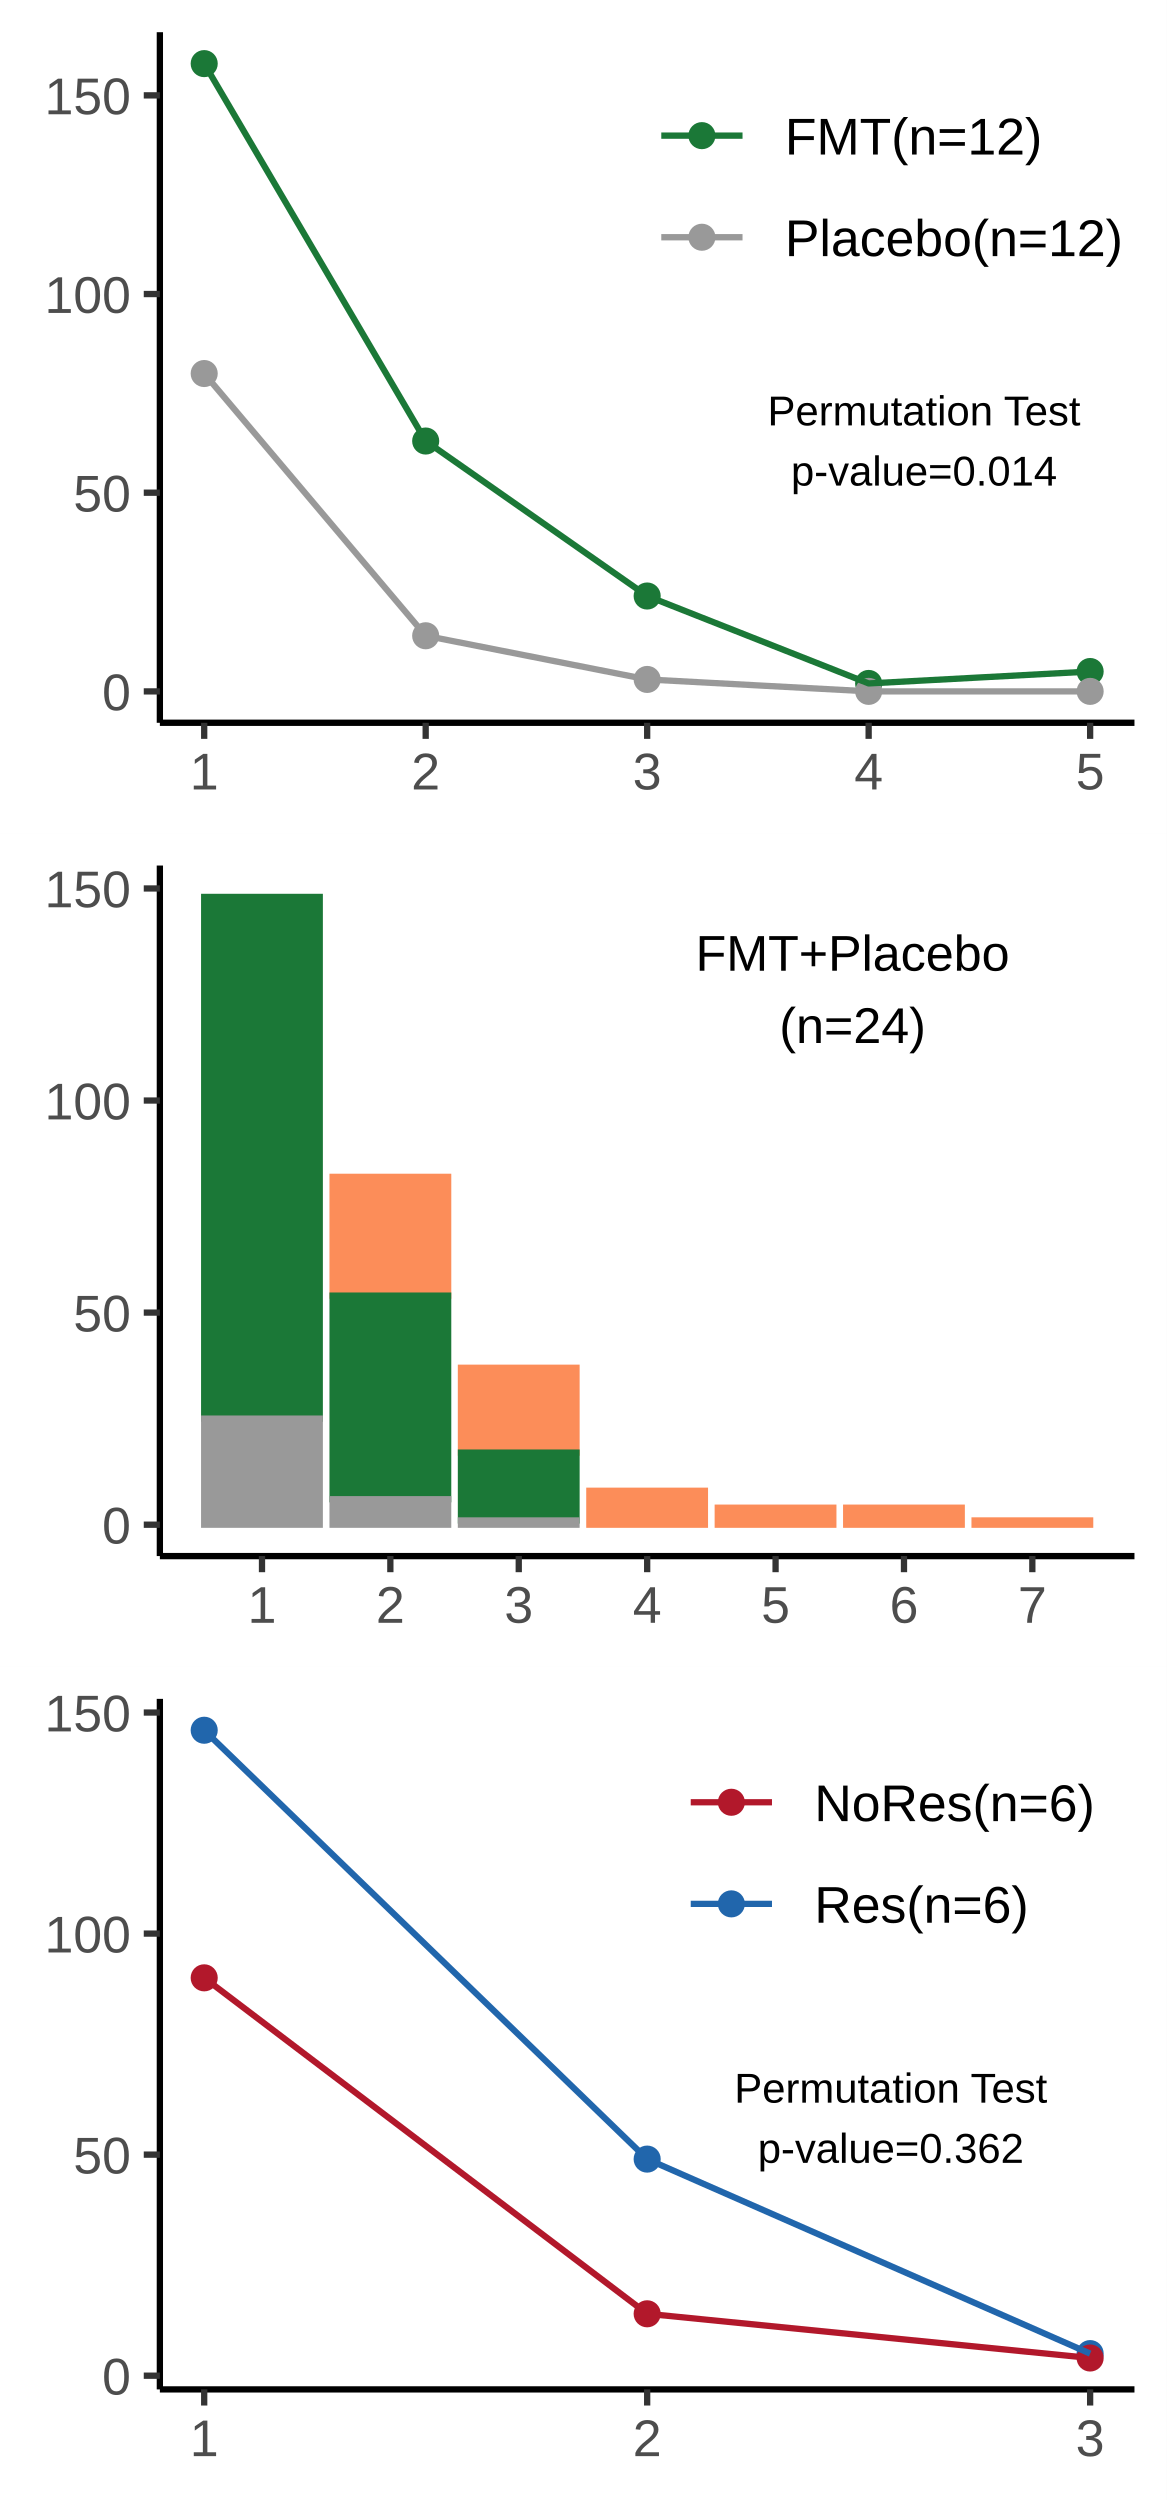
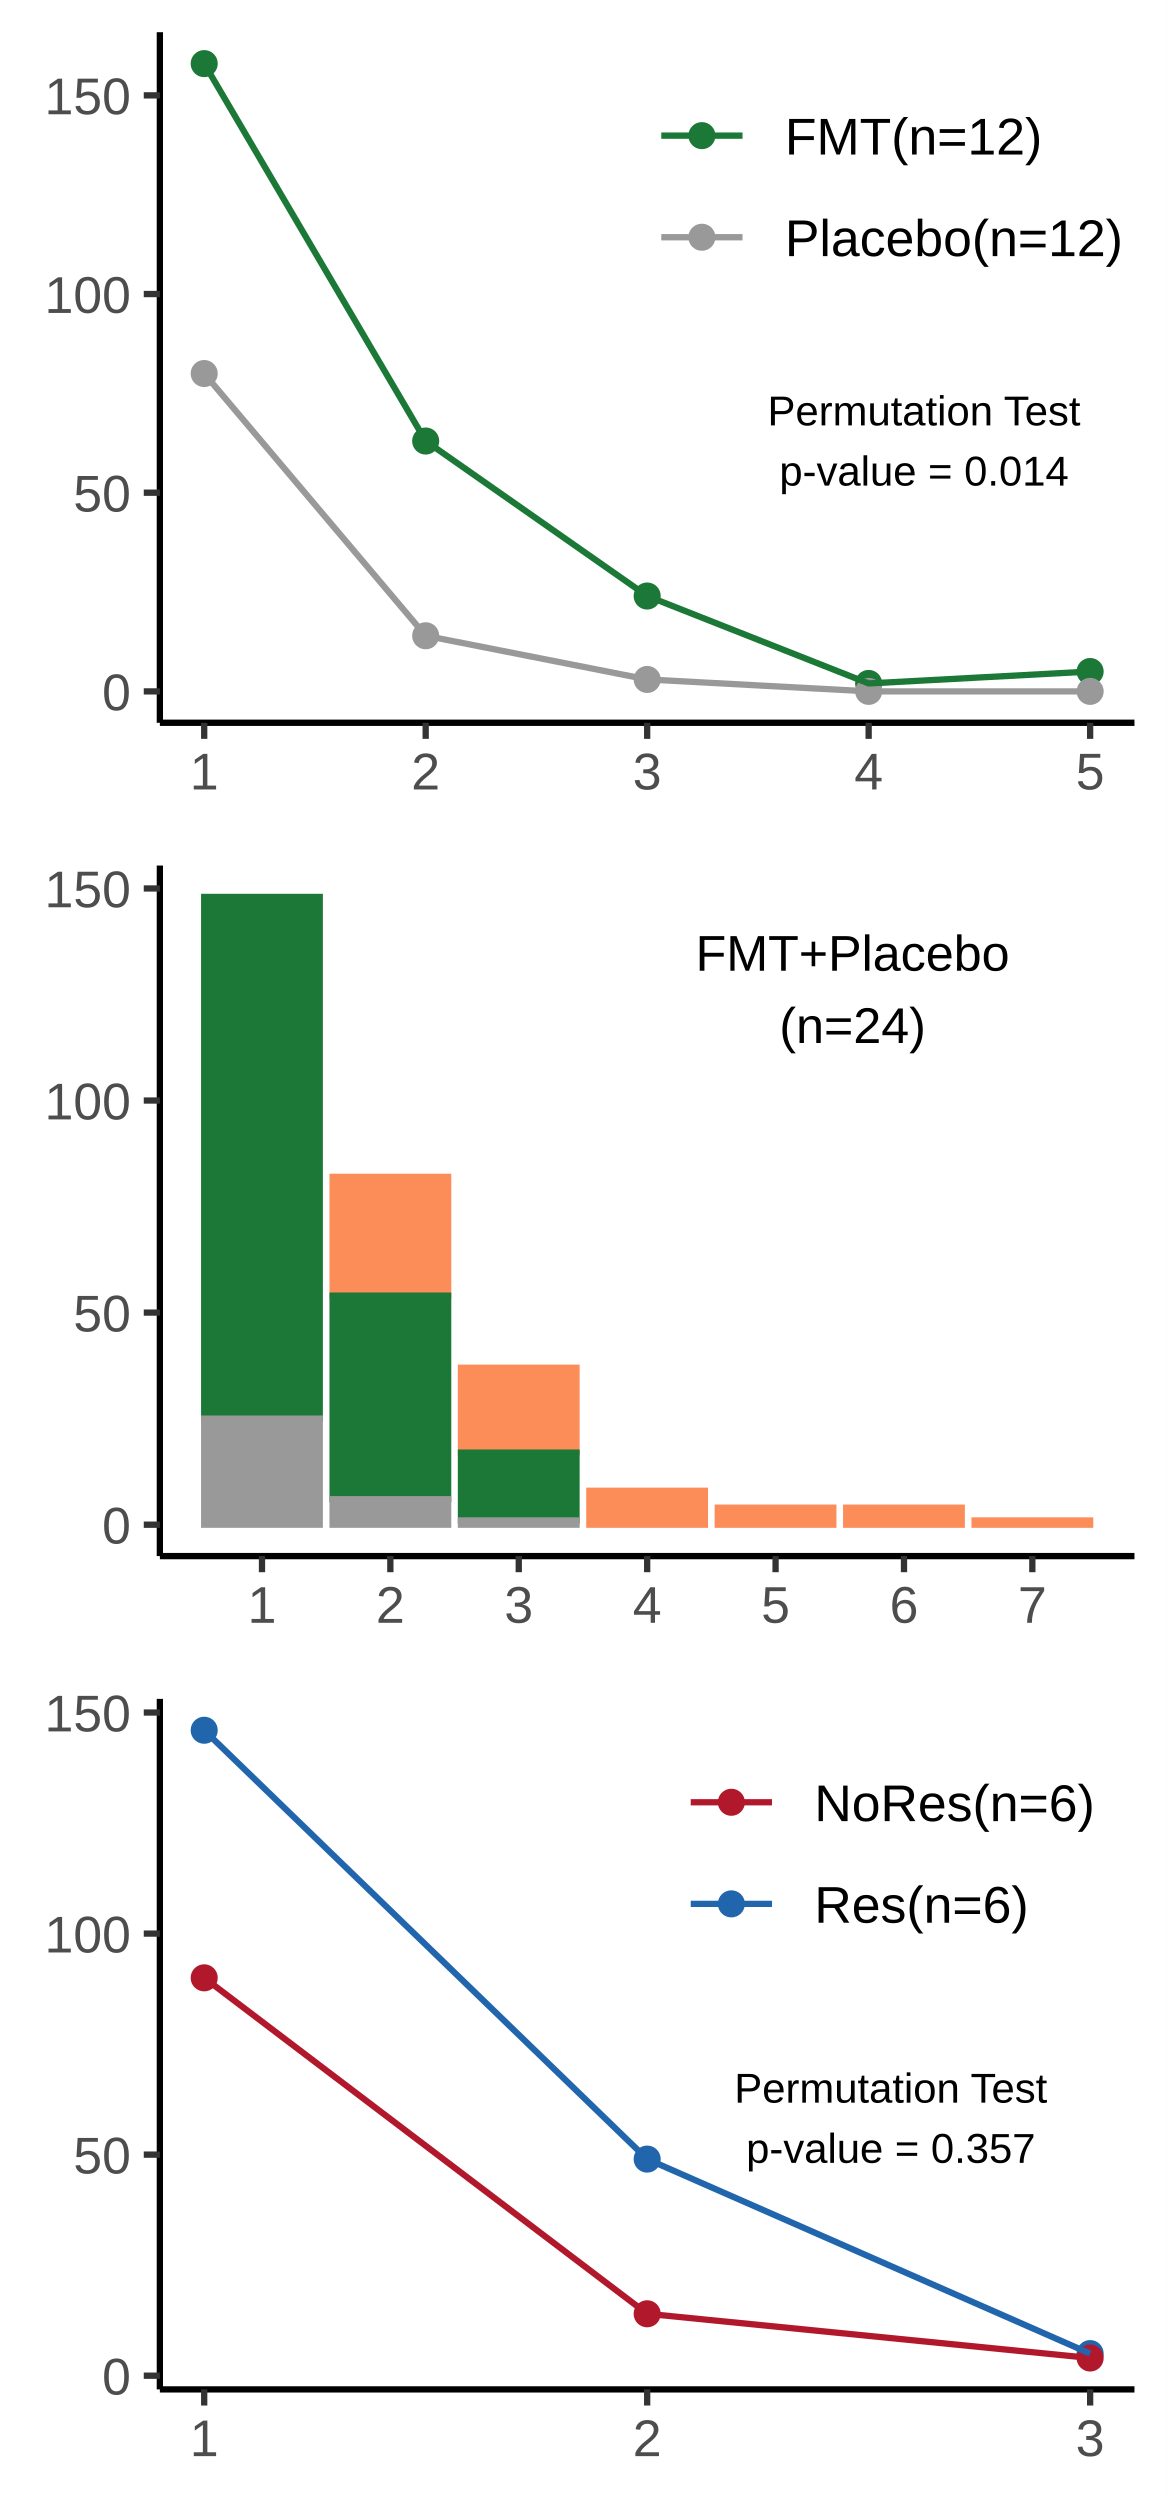
<svg xmlns="http://www.w3.org/2000/svg" class="svglite" width="198.43pt" height="425.20pt" viewBox="0 0 198.43 425.20">
  <defs>
    <style type="text/css">
    .svglite line, .svglite polyline, .svglite polygon, .svglite path, .svglite rect, .svglite circle {
      fill: none;
      stroke: #000000;
      stroke-linecap: round;
      stroke-linejoin: round;
      stroke-miterlimit: 10.00;
    }
    .svglite text {
      white-space: pre;
    }
  </style>
  </defs>
  <rect width="100%" height="100%" style="stroke: none; fill: none;" />
  <defs>
    <clipPath id="cpMC4wMHwxOTguNDN8MC4wMHw0MjUuMjA=">
      <rect x="0.00" y="0.00" width="198.43" height="425.20" />
    </clipPath>
  </defs>
  <g clip-path="url(#cpMC4wMHwxOTguNDN8MC4wMHw0MjUuMjA=)">
</g>
  <defs>
    <clipPath id="cpMC4wMHwxOTguNDN8MC4wMHwxNDEuNzM=">
      <rect x="0.00" y="0.00" width="198.43" height="141.73" />
    </clipPath>
  </defs>
  <g clip-path="url(#cpMC4wMHwxOTguNDN8MC4wMHwxNDEuNzM=)">
    <rect x="0.00" y="0" width="198.43" height="141.73" style="stroke-width: 1.07; stroke: #FFFFFF; fill: #FFFFFF;" />
  </g>
  <g clip-path="url(#cpMC4wMHwxOTguNDN8MC4wMHw0MjUuMjA=)">
</g>
  <defs>
    <clipPath id="cpMjcuMTl8MTkyLjk1fDUuNDh8MTIyLjkz">
      <rect x="27.19" y="5.48" width="165.75" height="117.45" />
    </clipPath>
  </defs>
  <g clip-path="url(#cpMjcuMTl8MTkyLjk1fDUuNDh8MTIyLjkz)">
    <rect x="27.19" y="5.48" width="165.75" height="117.45" style="stroke-width: 1.07; stroke: none; fill: #FFFFFF;" />
    <circle cx="34.73" cy="10.82" r="1.95" style="stroke-width: 0.71; stroke: #1B7837; fill: #1B7837;" />
    <circle cx="34.73" cy="63.53" r="1.95" style="stroke-width: 0.71; stroke: #999999; fill: #999999;" />
    <circle cx="72.40" cy="75.01" r="1.95" style="stroke-width: 0.71; stroke: #1B7837; fill: #1B7837;" />
    <circle cx="72.40" cy="108.13" r="1.95" style="stroke-width: 0.71; stroke: #999999; fill: #999999;" />
    <circle cx="110.07" cy="101.37" r="1.95" style="stroke-width: 0.71; stroke: #1B7837; fill: #1B7837;" />
    <circle cx="110.07" cy="115.56" r="1.95" style="stroke-width: 0.71; stroke: #999999; fill: #999999;" />
    <circle cx="147.74" cy="116.24" r="1.95" style="stroke-width: 0.71; stroke: #1B7837; fill: #1B7837;" />
    <circle cx="147.74" cy="117.59" r="1.95" style="stroke-width: 0.71; stroke: #999999; fill: #999999;" />
    <circle cx="185.41" cy="114.21" r="1.95" style="stroke-width: 0.71; stroke: #1B7837; fill: #1B7837;" />
    <circle cx="185.41" cy="117.59" r="1.95" style="stroke-width: 0.71; stroke: #999999; fill: #999999;" />
    <polyline points="34.73,10.82 72.40,75.01 110.07,101.37 147.74,116.24 185.41,114.21 " style="stroke-width: 1.07; stroke: #1B7837; stroke-linecap: butt;" />
    <polyline points="34.73,63.53 72.40,108.13 110.07,115.56 147.74,117.59 185.41,117.59 " style="stroke-width: 1.07; stroke: #999999; stroke-linecap: butt;" />
    <text x="157.16" y="72.35" text-anchor="middle" style="font-size: 7.11px; font-family: &quot;Liberation Sans&quot;;" textLength="61.90px" lengthAdjust="spacingAndGlyphs">Permutation Test </text>
-     <text x="157.16" y="82.59" text-anchor="middle" style="font-size: 7.11px; font-family: &quot;Liberation Sans&quot;;" textLength="54.86px" lengthAdjust="spacingAndGlyphs"> p-value=0.014</text>
+     <text x="157.16" y="82.59" text-anchor="middle" style="font-size: 7.11px; font-family: &quot;Liberation Sans&quot;;" textLength="59.38px" lengthAdjust="spacingAndGlyphs"> p-value = 0.014</text>
  </g>
  <g clip-path="url(#cpMC4wMHwxOTguNDN8MC4wMHw0MjUuMjA=)">
    <polyline points="27.19,122.93 27.19,5.48 " style="stroke-width: 1.07; stroke-linecap: butt;" />
    <text x="22.26" y="120.80" text-anchor="end" style="font-size: 8.80px;fill: #4D4D4D; font-family: &quot;Liberation Sans&quot;;" textLength="5.59px" lengthAdjust="spacingAndGlyphs">0</text>
    <text x="22.26" y="87.01" text-anchor="end" style="font-size: 8.80px;fill: #4D4D4D; font-family: &quot;Liberation Sans&quot;;" textLength="11.19px" lengthAdjust="spacingAndGlyphs">50</text>
    <text x="22.26" y="53.22" text-anchor="end" style="font-size: 8.80px;fill: #4D4D4D; font-family: &quot;Liberation Sans&quot;;" textLength="16.78px" lengthAdjust="spacingAndGlyphs">100</text>
    <text x="22.26" y="19.43" text-anchor="end" style="font-size: 8.80px;fill: #4D4D4D; font-family: &quot;Liberation Sans&quot;;" textLength="16.78px" lengthAdjust="spacingAndGlyphs">150</text>
    <polyline points="24.45,117.59 27.19,117.59 " style="stroke-width: 1.07; stroke: #333333; stroke-linecap: butt;" />
    <polyline points="24.45,83.80 27.19,83.80 " style="stroke-width: 1.07; stroke: #333333; stroke-linecap: butt;" />
    <polyline points="24.45,50.01 27.19,50.01 " style="stroke-width: 1.07; stroke: #333333; stroke-linecap: butt;" />
    <polyline points="24.45,16.22 27.19,16.22 " style="stroke-width: 1.07; stroke: #333333; stroke-linecap: butt;" />
    <polyline points="27.19,122.93 192.95,122.93 " style="stroke-width: 1.07; stroke-linecap: butt;" />
    <polyline points="34.73,125.67 34.73,122.93 " style="stroke-width: 1.07; stroke: #333333; stroke-linecap: butt;" />
    <polyline points="72.40,125.67 72.40,122.93 " style="stroke-width: 1.07; stroke: #333333; stroke-linecap: butt;" />
    <polyline points="110.07,125.67 110.07,122.93 " style="stroke-width: 1.07; stroke: #333333; stroke-linecap: butt;" />
    <polyline points="147.74,125.67 147.74,122.93 " style="stroke-width: 1.07; stroke: #333333; stroke-linecap: butt;" />
    <polyline points="185.41,125.67 185.41,122.93 " style="stroke-width: 1.07; stroke: #333333; stroke-linecap: butt;" />
    <text x="34.73" y="134.27" text-anchor="middle" style="font-size: 8.80px;fill: #4D4D4D; font-family: &quot;Liberation Sans&quot;;" textLength="5.59px" lengthAdjust="spacingAndGlyphs">1</text>
    <text x="72.40" y="134.27" text-anchor="middle" style="font-size: 8.80px;fill: #4D4D4D; font-family: &quot;Liberation Sans&quot;;" textLength="5.59px" lengthAdjust="spacingAndGlyphs">2</text>
    <text x="110.07" y="134.27" text-anchor="middle" style="font-size: 8.80px;fill: #4D4D4D; font-family: &quot;Liberation Sans&quot;;" textLength="5.59px" lengthAdjust="spacingAndGlyphs">3</text>
    <text x="147.74" y="134.27" text-anchor="middle" style="font-size: 8.80px;fill: #4D4D4D; font-family: &quot;Liberation Sans&quot;;" textLength="5.59px" lengthAdjust="spacingAndGlyphs">4</text>
    <text x="185.41" y="134.27" text-anchor="middle" style="font-size: 8.80px;fill: #4D4D4D; font-family: &quot;Liberation Sans&quot;;" textLength="5.59px" lengthAdjust="spacingAndGlyphs">5</text>
    <rect x="105.26" y="3.47" width="92.50" height="51.00" style="stroke-width: 1.07; stroke: none; fill: #FFFFFF;" />
    <circle cx="119.38" cy="23.07" r="1.95" style="stroke-width: 0.71; stroke: #1B7837; fill: #1B7837;" />
    <line x1="112.47" y1="23.07" x2="126.29" y2="23.07" style="stroke-width: 1.07; stroke: #1B7837; stroke-linecap: butt;" />
    <circle cx="119.38" cy="40.35" r="1.95" style="stroke-width: 0.71; stroke: #999999; fill: #999999;" />
    <line x1="112.47" y1="40.35" x2="126.29" y2="40.35" style="stroke-width: 1.07; stroke: #999999; stroke-linecap: butt;" />
    <text x="133.50" y="26.28" style="font-size: 8.80px; font-family: &quot;Liberation Sans&quot;;" textLength="49.02px" lengthAdjust="spacingAndGlyphs">FMT(n=12)</text>
    <text x="133.50" y="43.56" style="font-size: 8.80px; font-family: &quot;Liberation Sans&quot;;" textLength="65.38px" lengthAdjust="spacingAndGlyphs">Placebo(n=12)</text>
  </g>
  <defs>
    <clipPath id="cpMC4wMHwxOTguNDN8MTQxLjczfDI4My40Ng==">
      <rect x="0.00" y="141.73" width="198.43" height="141.73" />
    </clipPath>
  </defs>
  <g clip-path="url(#cpMC4wMHwxOTguNDN8MTQxLjczfDI4My40Ng==)">
    <rect x="0.00" y="141.73" width="198.43" height="141.73" style="stroke-width: 1.07; stroke: #FFFFFF; fill: #FFFFFF;" />
  </g>
  <g clip-path="url(#cpMC4wMHwxOTguNDN8MC4wMHw0MjUuMjA=)">
</g>
  <defs>
    <clipPath id="cpMjcuMTl8MTkyLjk1fDE0Ny4yMXwyNjQuNjY=">
      <rect x="27.19" y="147.21" width="165.75" height="117.45" />
    </clipPath>
  </defs>
  <g clip-path="url(#cpMjcuMTl8MTkyLjk1fDE0Ny4yMXwyNjQuNjY=)">
    <rect x="27.19" y="147.21" width="165.75" height="117.45" style="stroke-width: 1.07; stroke: none; fill: #FFFFFF;" />
    <rect x="56.57" y="200.16" width="19.65" height="20.20" style="stroke-width: 1.07; stroke: #FC8D59; stroke-linecap: butt; stroke-linejoin: miter; fill: #FC8D59;" />
    <rect x="78.40" y="232.63" width="19.65" height="14.43" style="stroke-width: 1.07; stroke: #FC8D59; stroke-linecap: butt; stroke-linejoin: miter; fill: #FC8D59;" />
    <rect x="100.24" y="253.55" width="19.65" height="5.77" style="stroke-width: 1.07; stroke: #FC8D59; stroke-linecap: butt; stroke-linejoin: miter; fill: #FC8D59;" />
    <rect x="122.08" y="256.43" width="19.65" height="2.89" style="stroke-width: 1.07; stroke: #FC8D59; stroke-linecap: butt; stroke-linejoin: miter; fill: #FC8D59;" />
    <rect x="143.92" y="256.43" width="19.65" height="2.89" style="stroke-width: 1.07; stroke: #FC8D59; stroke-linecap: butt; stroke-linejoin: miter; fill: #FC8D59;" />
    <rect x="165.76" y="258.60" width="19.65" height="0.72" style="stroke-width: 1.07; stroke: #FC8D59; stroke-linecap: butt; stroke-linejoin: miter; fill: #FC8D59;" />
    <rect x="34.73" y="152.55" width="19.65" height="88.73" style="stroke-width: 1.07; stroke: #1B7837; stroke-linecap: butt; stroke-linejoin: miter; fill: #1B7837;" />
    <rect x="56.57" y="220.36" width="19.65" height="34.63" style="stroke-width: 1.07; stroke: #1B7837; stroke-linecap: butt; stroke-linejoin: miter; fill: #1B7837;" />
    <rect x="78.40" y="247.06" width="19.65" height="11.54" style="stroke-width: 1.07; stroke: #1B7837; stroke-linecap: butt; stroke-linejoin: miter; fill: #1B7837;" />
    <rect x="34.73" y="241.28" width="19.65" height="18.04" style="stroke-width: 1.07; stroke: #999999; stroke-linecap: butt; stroke-linejoin: miter; fill: #999999;" />
    <rect x="56.57" y="254.99" width="19.65" height="4.33" style="stroke-width: 1.07; stroke: #999999; stroke-linecap: butt; stroke-linejoin: miter; fill: #999999;" />
    <rect x="78.40" y="258.60" width="19.65" height="0.72" style="stroke-width: 1.07; stroke: #999999; stroke-linecap: butt; stroke-linejoin: miter; fill: #999999;" />
    <text x="145.01" y="165.10" text-anchor="middle" style="font-size: 8.54px; font-family: &quot;Liberation Sans&quot;;" textLength="57.95px" lengthAdjust="spacingAndGlyphs">FMT+Placebo</text>
    <text x="145.01" y="177.39" text-anchor="middle" style="font-size: 8.54px; font-family: &quot;Liberation Sans&quot;;" textLength="30.07px" lengthAdjust="spacingAndGlyphs">(n=24)</text>
  </g>
  <g clip-path="url(#cpMC4wMHwxOTguNDN8MC4wMHw0MjUuMjA=)">
    <polyline points="27.19,264.66 27.19,147.21 " style="stroke-width: 1.07; stroke-linecap: butt;" />
    <text x="22.26" y="262.53" text-anchor="end" style="font-size: 8.80px;fill: #4D4D4D; font-family: &quot;Liberation Sans&quot;;" textLength="5.59px" lengthAdjust="spacingAndGlyphs">0</text>
    <text x="22.26" y="226.46" text-anchor="end" style="font-size: 8.80px;fill: #4D4D4D; font-family: &quot;Liberation Sans&quot;;" textLength="11.19px" lengthAdjust="spacingAndGlyphs">50</text>
    <text x="22.26" y="190.39" text-anchor="end" style="font-size: 8.80px;fill: #4D4D4D; font-family: &quot;Liberation Sans&quot;;" textLength="16.78px" lengthAdjust="spacingAndGlyphs">100</text>
    <text x="22.26" y="154.31" text-anchor="end" style="font-size: 8.80px;fill: #4D4D4D; font-family: &quot;Liberation Sans&quot;;" textLength="16.78px" lengthAdjust="spacingAndGlyphs">150</text>
    <polyline points="24.45,259.32 27.19,259.32 " style="stroke-width: 1.07; stroke: #333333; stroke-linecap: butt;" />
    <polyline points="24.45,223.25 27.19,223.25 " style="stroke-width: 1.07; stroke: #333333; stroke-linecap: butt;" />
    <polyline points="24.45,187.18 27.19,187.18 " style="stroke-width: 1.07; stroke: #333333; stroke-linecap: butt;" />
    <polyline points="24.45,151.11 27.19,151.11 " style="stroke-width: 1.07; stroke: #333333; stroke-linecap: butt;" />
    <polyline points="27.19,264.66 192.95,264.66 " style="stroke-width: 1.07; stroke-linecap: butt;" />
    <polyline points="44.56,267.40 44.56,264.66 " style="stroke-width: 1.07; stroke: #333333; stroke-linecap: butt;" />
    <polyline points="66.39,267.40 66.39,264.66 " style="stroke-width: 1.07; stroke: #333333; stroke-linecap: butt;" />
    <polyline points="88.23,267.40 88.23,264.66 " style="stroke-width: 1.07; stroke: #333333; stroke-linecap: butt;" />
    <polyline points="110.07,267.40 110.07,264.66 " style="stroke-width: 1.07; stroke: #333333; stroke-linecap: butt;" />
    <polyline points="131.91,267.40 131.91,264.66 " style="stroke-width: 1.07; stroke: #333333; stroke-linecap: butt;" />
    <polyline points="153.75,267.40 153.75,264.66 " style="stroke-width: 1.07; stroke: #333333; stroke-linecap: butt;" />
    <polyline points="175.58,267.40 175.58,264.66 " style="stroke-width: 1.07; stroke: #333333; stroke-linecap: butt;" />
    <text x="44.56" y="276.01" text-anchor="middle" style="font-size: 8.80px;fill: #4D4D4D; font-family: &quot;Liberation Sans&quot;;" textLength="5.59px" lengthAdjust="spacingAndGlyphs">1</text>
    <text x="66.39" y="276.01" text-anchor="middle" style="font-size: 8.80px;fill: #4D4D4D; font-family: &quot;Liberation Sans&quot;;" textLength="5.59px" lengthAdjust="spacingAndGlyphs">2</text>
    <text x="88.23" y="276.01" text-anchor="middle" style="font-size: 8.80px;fill: #4D4D4D; font-family: &quot;Liberation Sans&quot;;" textLength="5.59px" lengthAdjust="spacingAndGlyphs">3</text>
    <text x="110.07" y="276.01" text-anchor="middle" style="font-size: 8.80px;fill: #4D4D4D; font-family: &quot;Liberation Sans&quot;;" textLength="5.59px" lengthAdjust="spacingAndGlyphs">4</text>
    <text x="131.91" y="276.01" text-anchor="middle" style="font-size: 8.80px;fill: #4D4D4D; font-family: &quot;Liberation Sans&quot;;" textLength="5.59px" lengthAdjust="spacingAndGlyphs">5</text>
    <text x="153.75" y="276.01" text-anchor="middle" style="font-size: 8.80px;fill: #4D4D4D; font-family: &quot;Liberation Sans&quot;;" textLength="5.59px" lengthAdjust="spacingAndGlyphs">6</text>
    <text x="175.58" y="276.01" text-anchor="middle" style="font-size: 8.80px;fill: #4D4D4D; font-family: &quot;Liberation Sans&quot;;" textLength="5.59px" lengthAdjust="spacingAndGlyphs">7</text>
  </g>
  <defs>
    <clipPath id="cpMC4wMHwxOTguNDN8MjgzLjQ2fDQyNS4yMA==">
      <rect x="0.00" y="283.46" width="198.43" height="141.73" />
    </clipPath>
  </defs>
  <g clip-path="url(#cpMC4wMHwxOTguNDN8MjgzLjQ2fDQyNS4yMA==)">
    <rect x="0.00" y="283.46" width="198.43" height="141.73" style="stroke-width: 1.07; stroke: #FFFFFF; fill: #FFFFFF;" />
  </g>
  <g clip-path="url(#cpMC4wMHwxOTguNDN8MC4wMHw0MjUuMjA=)">
</g>
  <defs>
    <clipPath id="cpMjcuMTl8MTkyLjk1fDI4OC45NHw0MDYuMzk=">
      <rect x="27.19" y="288.94" width="165.75" height="117.45" />
    </clipPath>
  </defs>
  <g clip-path="url(#cpMjcuMTl8MTkyLjk1fDI4OC45NHw0MDYuMzk=)">
    <rect x="27.19" y="288.94" width="165.75" height="117.45" style="stroke-width: 1.07; stroke: none; fill: #FFFFFF;" />
    <circle cx="34.73" cy="294.28" r="1.95" style="stroke-width: 0.71; stroke: #2166AC; fill: #2166AC;" />
    <circle cx="34.73" cy="336.39" r="1.95" style="stroke-width: 0.71; stroke: #B2182B; fill: #B2182B;" />
    <circle cx="110.07" cy="367.22" r="1.95" style="stroke-width: 0.71; stroke: #2166AC; fill: #2166AC;" />
    <circle cx="110.07" cy="393.53" r="1.95" style="stroke-width: 0.71; stroke: #B2182B; fill: #B2182B;" />
    <circle cx="185.41" cy="400.30" r="1.95" style="stroke-width: 0.71; stroke: #2166AC; fill: #2166AC;" />
    <circle cx="185.41" cy="401.05" r="1.95" style="stroke-width: 0.71; stroke: #B2182B; fill: #B2182B;" />
    <polyline points="34.73,336.39 110.07,393.53 185.41,401.05 " style="stroke-width: 1.07; stroke: #B2182B; stroke-linecap: butt;" />
    <polyline points="34.73,294.28 110.07,367.22 185.41,400.30 " style="stroke-width: 1.07; stroke: #2166AC; stroke-linecap: butt;" />
    <text x="151.51" y="357.62" text-anchor="middle" style="font-size: 7.11px; font-family: &quot;Liberation Sans&quot;;" textLength="61.90px" lengthAdjust="spacingAndGlyphs">Permutation Test </text>
-     <text x="151.51" y="367.86" text-anchor="middle" style="font-size: 7.11px; font-family: &quot;Liberation Sans&quot;;" textLength="54.86px" lengthAdjust="spacingAndGlyphs"> p-value=0.362</text>
+     <text x="151.51" y="367.86" text-anchor="middle" style="font-size: 7.11px; font-family: &quot;Liberation Sans&quot;;" textLength="59.38px" lengthAdjust="spacingAndGlyphs"> p-value = 0.357</text>
  </g>
  <g clip-path="url(#cpMC4wMHwxOTguNDN8MC4wMHw0MjUuMjA=)">
    <polyline points="27.19,406.39 27.19,288.94 " style="stroke-width: 1.07; stroke-linecap: butt;" />
    <text x="22.26" y="407.27" text-anchor="end" style="font-size: 8.80px;fill: #4D4D4D; font-family: &quot;Liberation Sans&quot;;" textLength="5.59px" lengthAdjust="spacingAndGlyphs">0</text>
    <text x="22.26" y="369.67" text-anchor="end" style="font-size: 8.80px;fill: #4D4D4D; font-family: &quot;Liberation Sans&quot;;" textLength="11.19px" lengthAdjust="spacingAndGlyphs">50</text>
    <text x="22.26" y="332.08" text-anchor="end" style="font-size: 8.80px;fill: #4D4D4D; font-family: &quot;Liberation Sans&quot;;" textLength="16.78px" lengthAdjust="spacingAndGlyphs">100</text>
    <text x="22.26" y="294.48" text-anchor="end" style="font-size: 8.80px;fill: #4D4D4D; font-family: &quot;Liberation Sans&quot;;" textLength="16.78px" lengthAdjust="spacingAndGlyphs">150</text>
    <polyline points="24.45,404.06 27.19,404.06 " style="stroke-width: 1.07; stroke: #333333; stroke-linecap: butt;" />
    <polyline points="24.45,366.46 27.19,366.46 " style="stroke-width: 1.07; stroke: #333333; stroke-linecap: butt;" />
    <polyline points="24.45,328.87 27.19,328.87 " style="stroke-width: 1.07; stroke: #333333; stroke-linecap: butt;" />
    <polyline points="24.45,291.27 27.19,291.27 " style="stroke-width: 1.07; stroke: #333333; stroke-linecap: butt;" />
    <polyline points="27.19,406.39 192.95,406.39 " style="stroke-width: 1.07; stroke-linecap: butt;" />
    <polyline points="34.73,409.13 34.73,406.39 " style="stroke-width: 1.07; stroke: #333333; stroke-linecap: butt;" />
    <polyline points="110.07,409.13 110.07,406.39 " style="stroke-width: 1.07; stroke: #333333; stroke-linecap: butt;" />
    <polyline points="185.41,409.13 185.41,406.39 " style="stroke-width: 1.07; stroke: #333333; stroke-linecap: butt;" />
    <text x="34.73" y="417.74" text-anchor="middle" style="font-size: 8.80px;fill: #4D4D4D; font-family: &quot;Liberation Sans&quot;;" textLength="5.59px" lengthAdjust="spacingAndGlyphs">1</text>
    <text x="110.07" y="417.74" text-anchor="middle" style="font-size: 8.80px;fill: #4D4D4D; font-family: &quot;Liberation Sans&quot;;" textLength="5.59px" lengthAdjust="spacingAndGlyphs">2</text>
    <text x="185.41" y="417.74" text-anchor="middle" style="font-size: 8.80px;fill: #4D4D4D; font-family: &quot;Liberation Sans&quot;;" textLength="5.59px" lengthAdjust="spacingAndGlyphs">3</text>
    <rect x="110.27" y="286.93" width="82.48" height="51.00" style="stroke-width: 1.07; stroke: none; fill: #FFFFFF;" />
    <circle cx="124.39" cy="306.53" r="1.95" style="stroke-width: 0.71; stroke: #B2182B; fill: #B2182B;" />
    <line x1="117.48" y1="306.53" x2="131.30" y2="306.53" style="stroke-width: 1.07; stroke: #B2182B; stroke-linecap: butt;" />
    <circle cx="124.39" cy="323.81" r="1.95" style="stroke-width: 0.71; stroke: #2166AC; fill: #2166AC;" />
    <line x1="117.48" y1="323.81" x2="131.30" y2="323.81" style="stroke-width: 1.07; stroke: #2166AC; stroke-linecap: butt;" />
    <text x="138.51" y="309.74" style="font-size: 8.80px; font-family: &quot;Liberation Sans&quot;;" textLength="53.09px" lengthAdjust="spacingAndGlyphs">NoRes(n=6)</text>
    <text x="138.51" y="327.02" style="font-size: 8.80px; font-family: &quot;Liberation Sans&quot;;" textLength="41.13px" lengthAdjust="spacingAndGlyphs">Res(n=6)</text>
  </g>
</svg>
